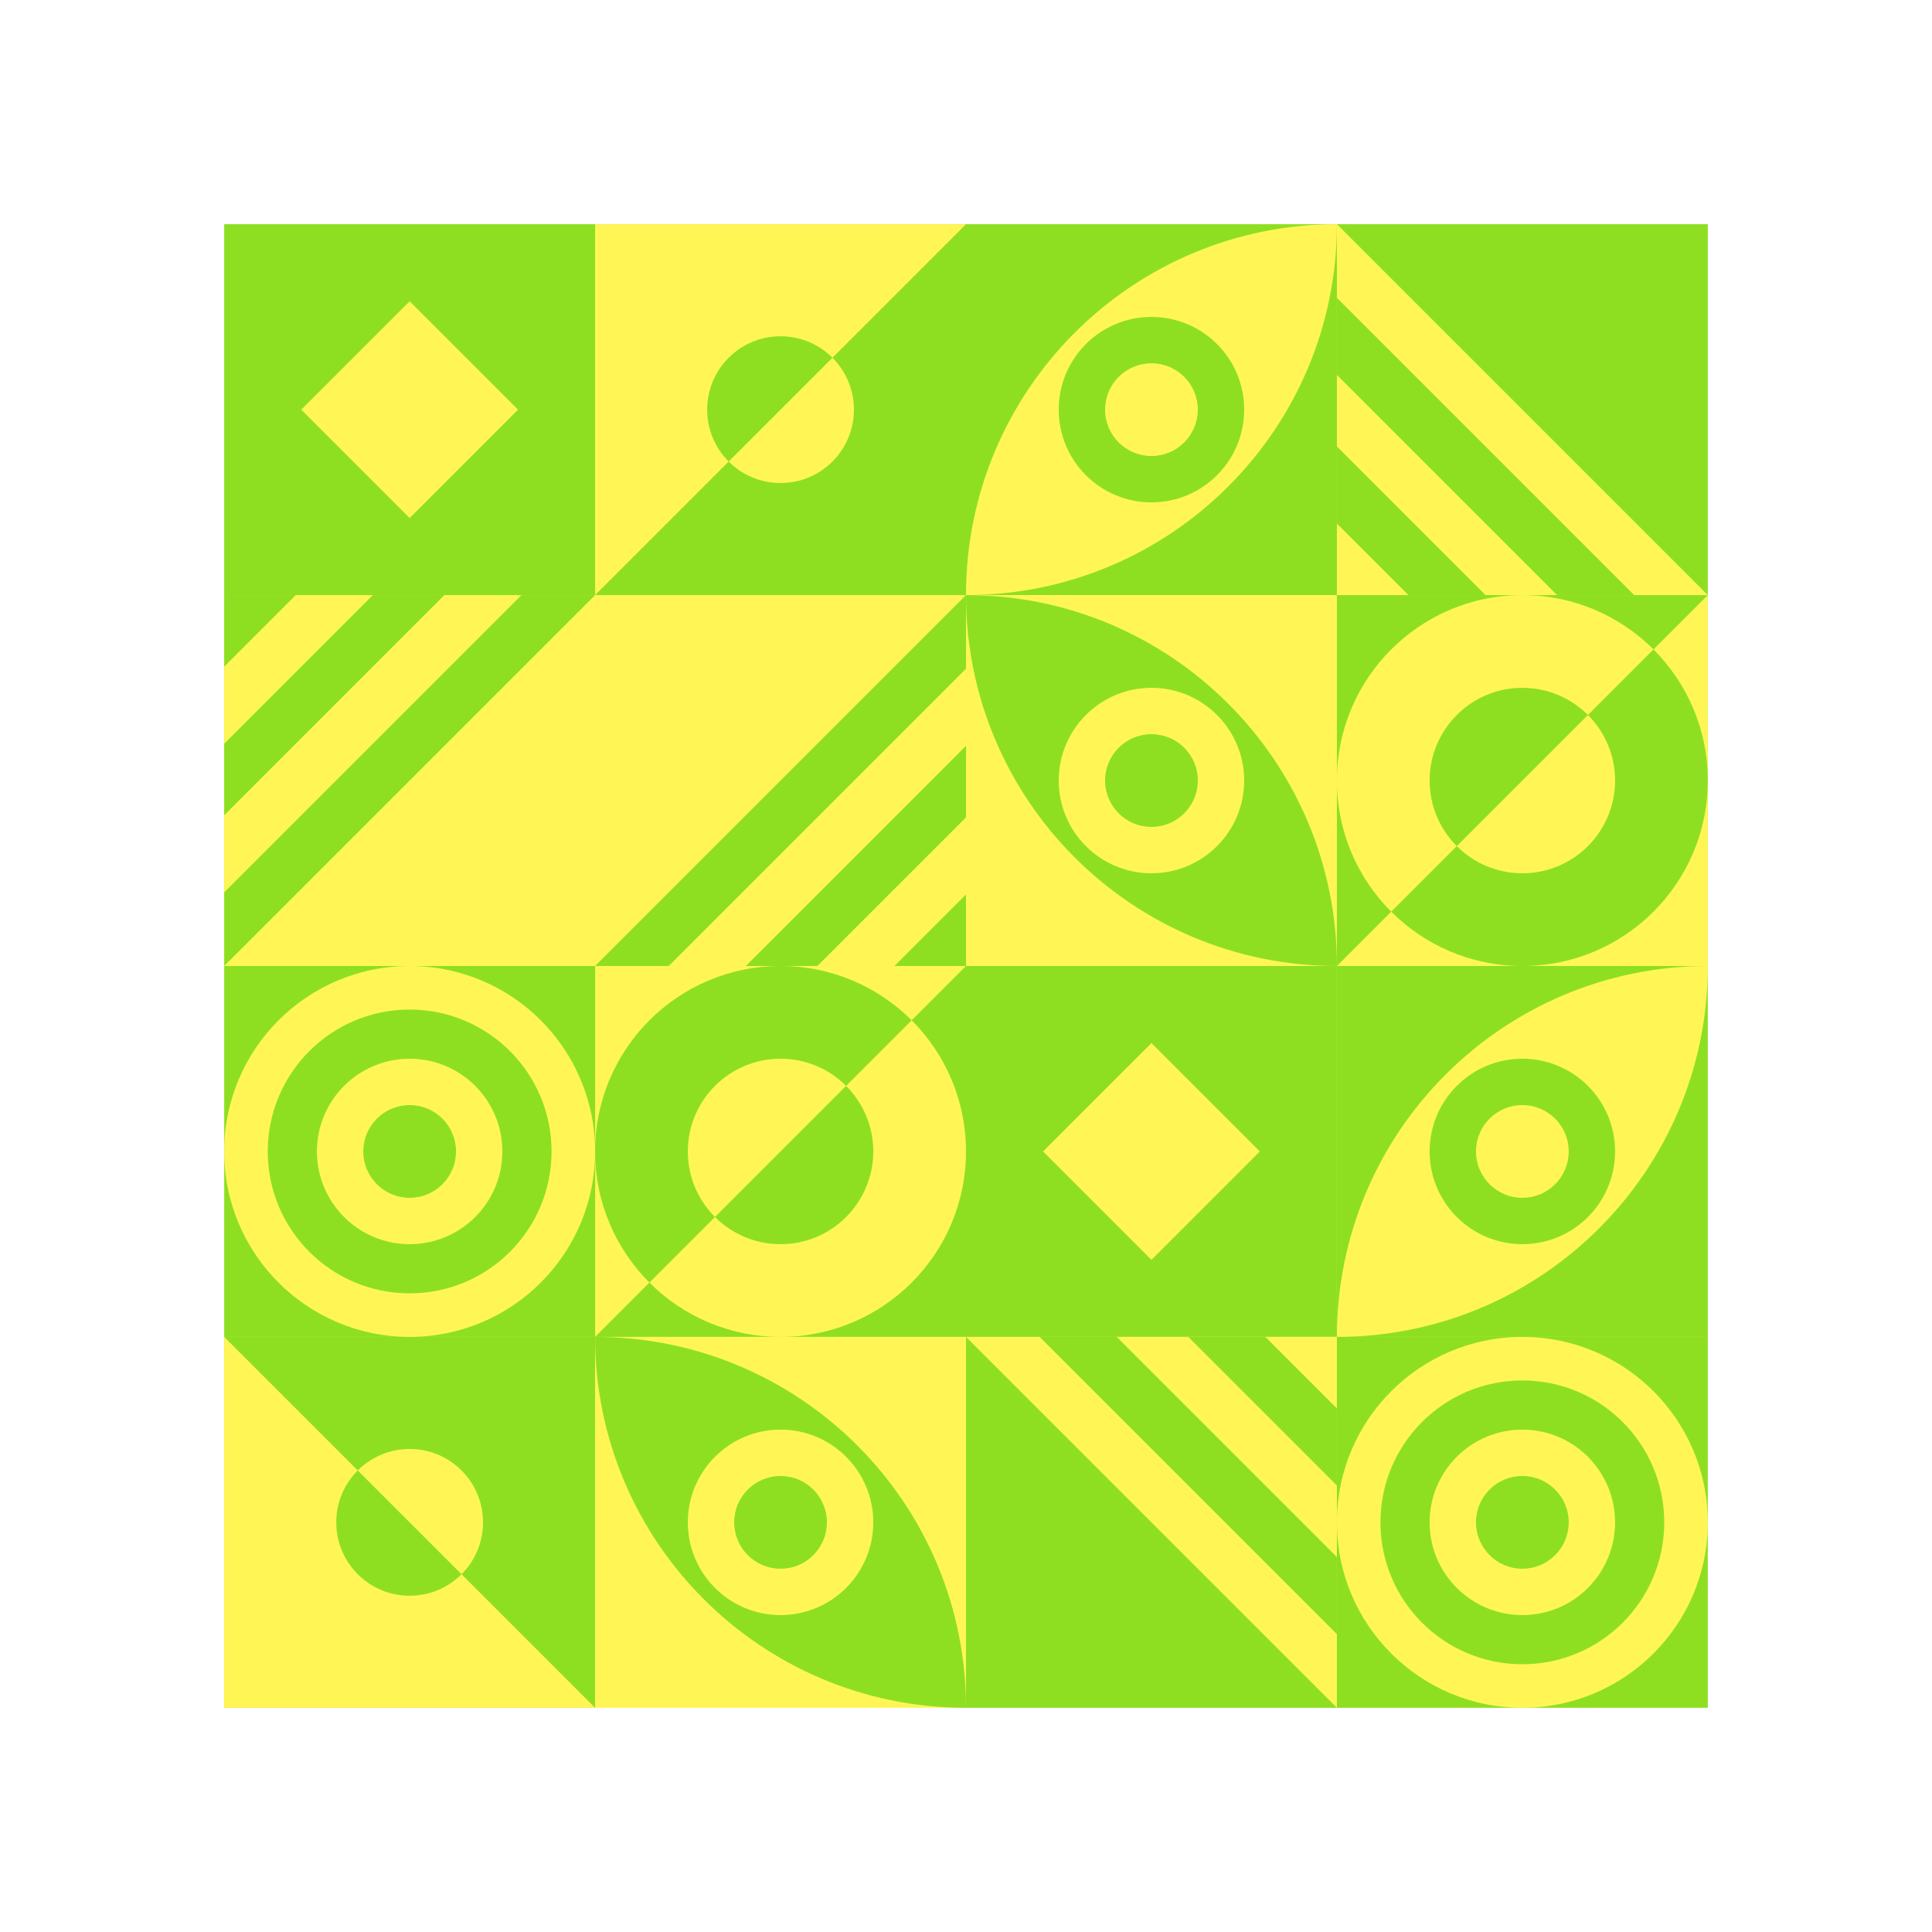
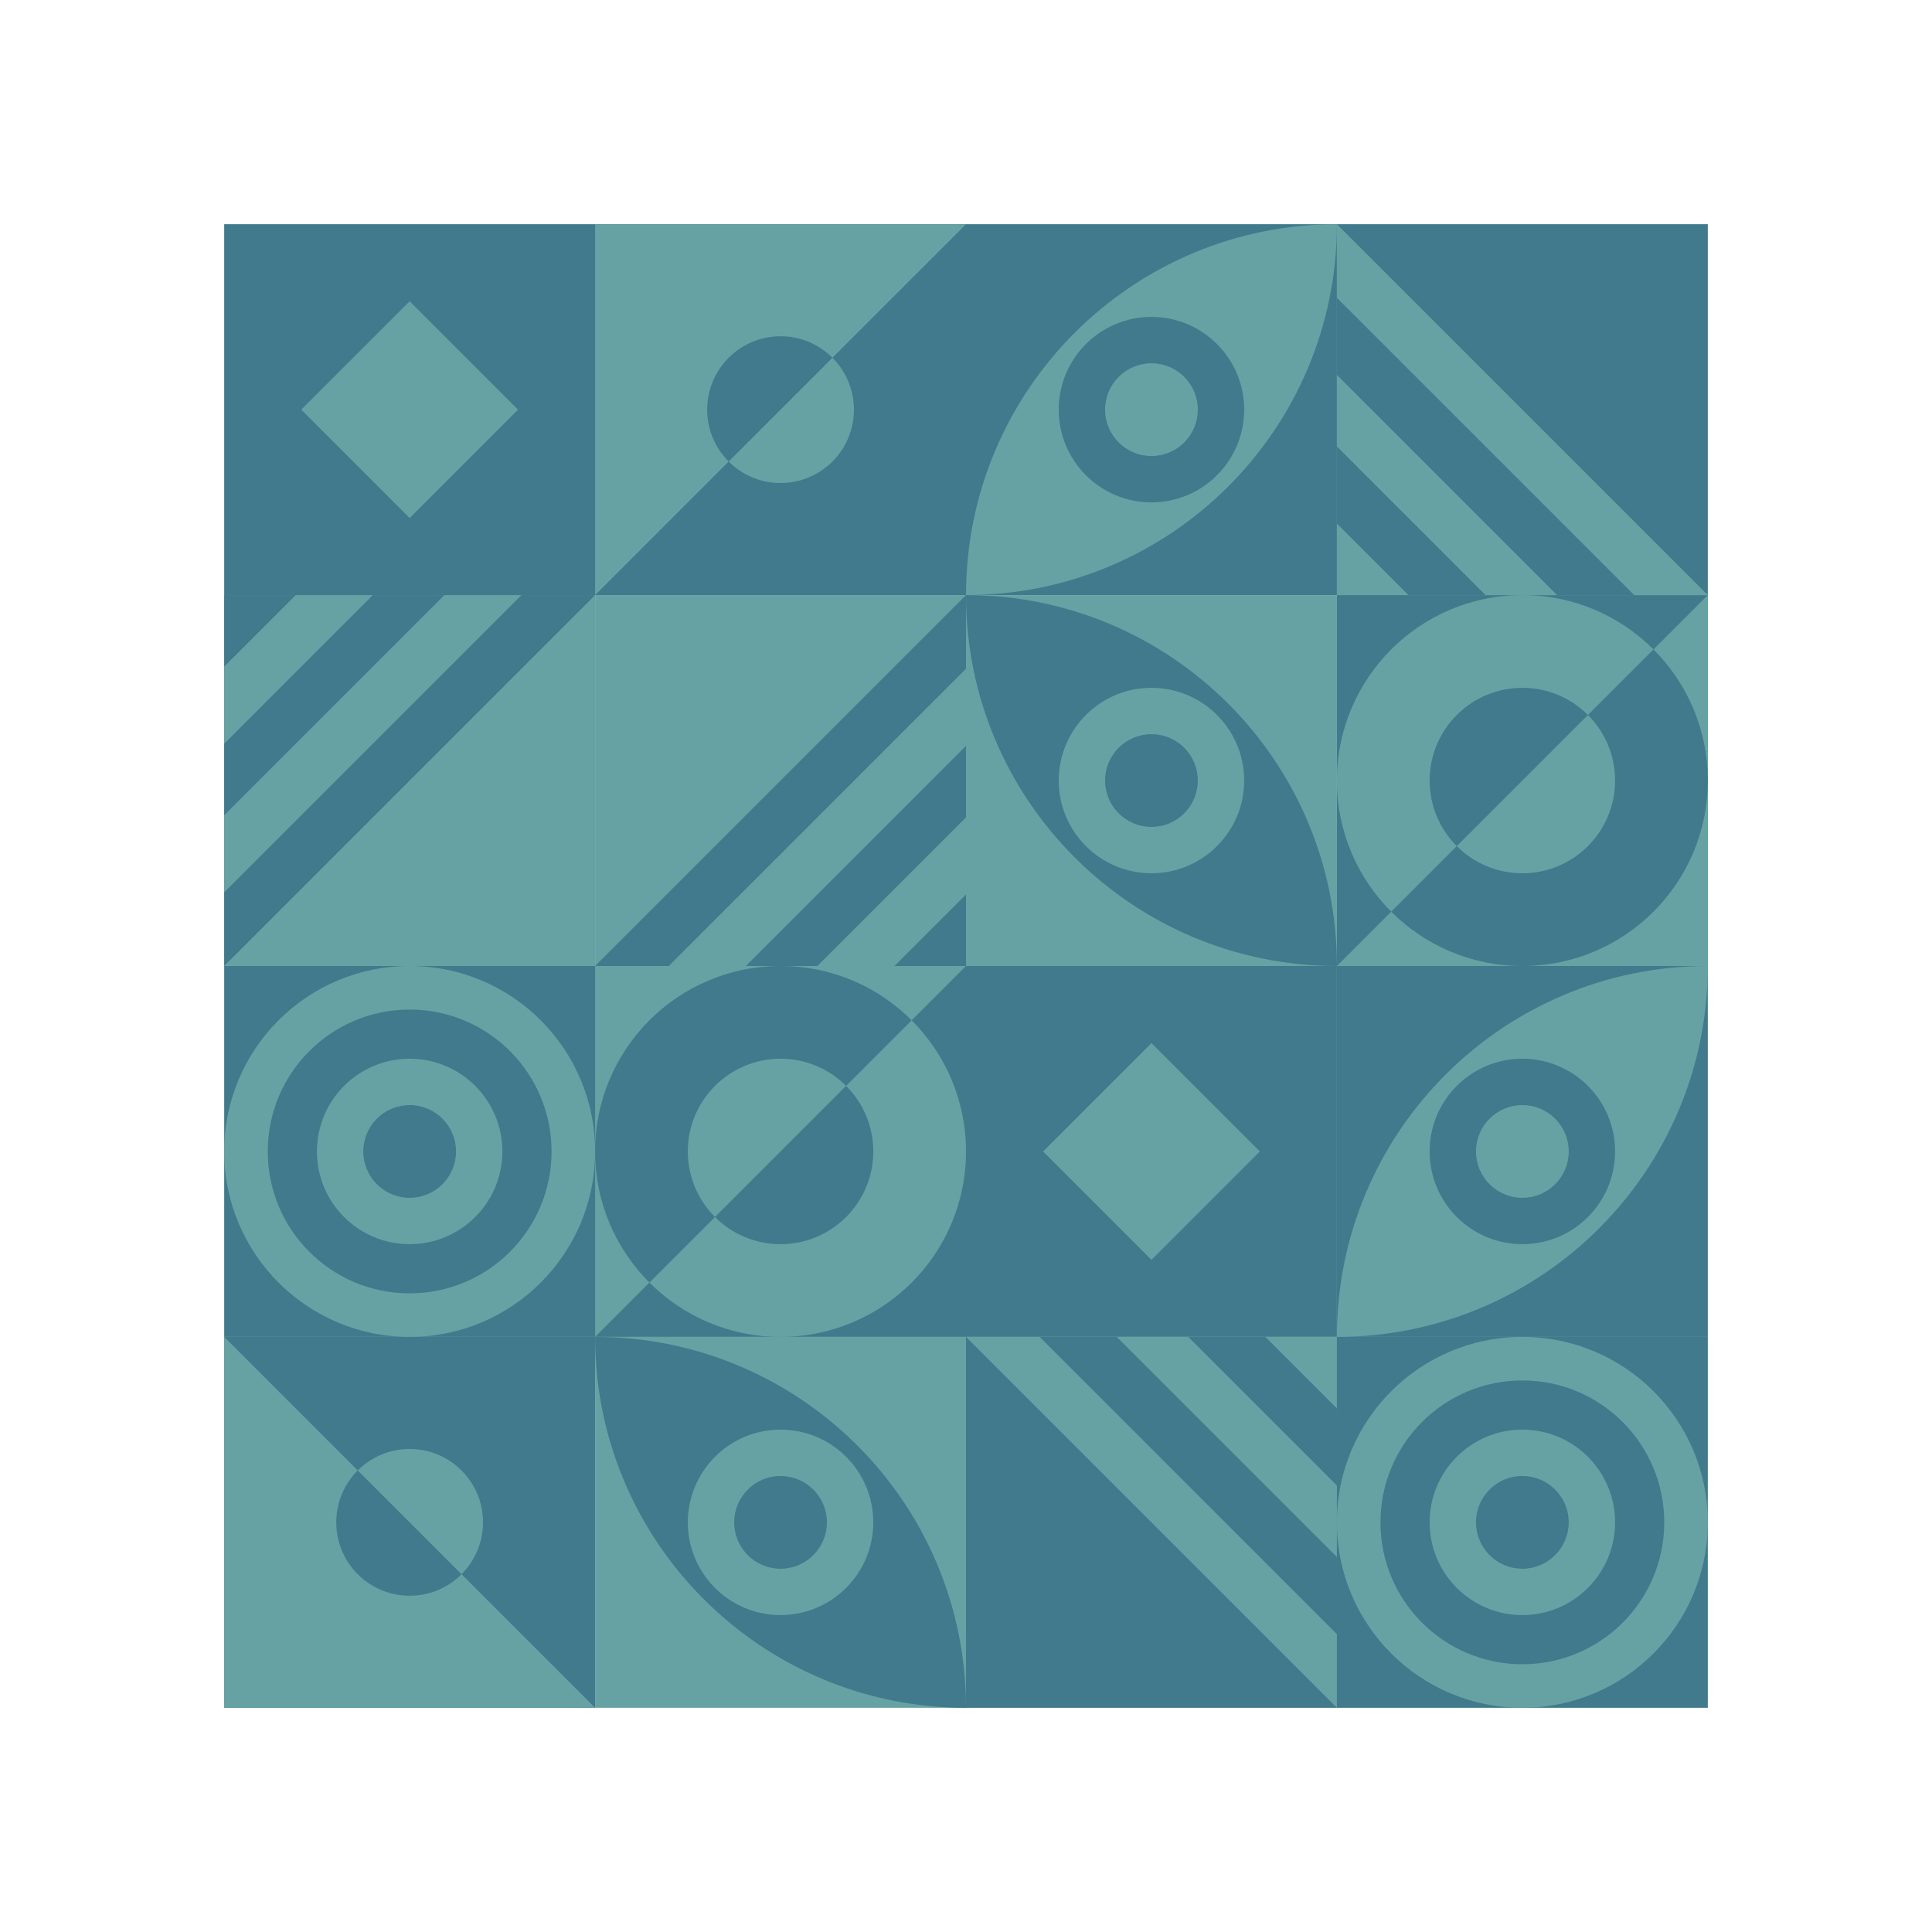
<svg xmlns="http://www.w3.org/2000/svg" xmlns:xlink="http://www.w3.org/1999/xlink" xml:space="preserve" stroke-miterlimit="10" style="fill-rule:nonzero;clip-rule:evenodd;stroke-linecap:round;stroke-linejoin:round" viewBox="0 0 1024 1024">
  <defs>
    <path id="a" d="M708.585 118.829h196.586v196.586H708.585z" />
    <path id="c" d="M512 315.415H315.415V512H512z" />
    <path id="e" d="M315.415 118.829H512v196.586H315.415z" />
    <path id="g" d="M413.707 20.537 512 118.829 315.415 315.415l-98.293-98.293z" />
    <path id="i" d="M315.415 512H512v196.585H315.415z" />
    <path id="k" d="M413.707 413.707 512 512 315.415 708.585l-98.293-98.292z" />
    <path id="n" d="M708.585 905.171H512V708.585h196.585z" />
    <path id="p" d="M118.829 512h196.586V315.415H118.829z" />
    <path id="r" d="M118.829 905.171h196.586V708.585H118.829z" />
    <path id="t" d="m217.122 1003.46 98.293-98.289-196.586-196.586-98.292 98.293z" />
    <path id="v" d="M905.171 512H708.585V315.415h196.586z" />
    <path id="x" d="M806.878 610.293 708.585 512l196.586-196.585 98.289 98.292z" />
  </defs>
-   <path fill="#8edf22" d="M118.829 118.829h196.586v196.586H118.829z" />
-   <path fill="#fff656" d="m217.122 159.673 57.449 57.449-57.449 57.449-57.449-57.449z" />
-   <use xlink:href="#a" fill="#8edf22" />
+   <path fill="#407A8C" d="M118.829 118.829h196.586v196.586H118.829z" />
+   <path fill="#66A2A3" d="m217.122 159.673 57.449 57.449-57.449 57.449-57.449-57.449z" />
+   <use xlink:href="#a" fill="#407A8C" />
  <clipPath id="b" clip-rule="nonzero">
    <use xlink:href="#a" />
  </clipPath>
  <g clip-path="url(#b)">
-     <path fill="#fff656" d="m708.585 118.829 196.586 196.586-98.293 98.292-196.585-196.585z" />
-     <path fill="#8edf22" d="M708.585 157.86 866.14 315.415l-78.777 78.777-157.555-157.555z" />
-     <path fill="#fff656" d="m708.104 198.232 117.664 117.664-58.832 58.832-117.664-117.664z" />
-     <path fill="#8edf22" d="m708.585 236.637 78.778 78.778-39.389 39.388-78.777-78.777z" />
-     <path fill="#fff656" d="m708.104 277.022 38.874 38.874-19.437 19.437-38.874-38.874z" />
+     <path fill="#66A2A3" d="m708.585 118.829 196.586 196.586-98.293 98.292-196.585-196.585z" />
+     <path fill="#407A8C" d="M708.585 157.86 866.14 315.415l-78.777 78.777-157.555-157.555z" />
+     <path fill="#66A2A3" d="m708.104 198.232 117.664 117.664-58.832 58.832-117.664-117.664z" />
+     <path fill="#407A8C" d="m708.585 236.637 78.778 78.778-39.389 39.388-78.777-78.777z" />
+     <path fill="#66A2A3" d="m708.104 277.022 38.874 38.874-19.437 19.437-38.874-38.874z" />
  </g>
-   <use xlink:href="#c" fill="#fff656" />
+   <use xlink:href="#c" fill="#66A2A3" />
  <clipPath id="d" clip-rule="nonzero">
    <use xlink:href="#c" />
  </clipPath>
  <g clip-path="url(#d)">
-     <path fill="#8edf22" d="M512 315.415 315.415 512l98.292 98.293 196.586-196.586z" />
-     <path fill="#fff656" d="M512 354.445 354.445 512l78.778 78.777 157.554-157.554z" />
-     <path fill="#8edf22" d="M512.481 394.817 394.817 512.481l58.832 58.832 117.664-117.664z" />
-     <path fill="#fff656" d="M512 433.223 433.223 512l39.388 39.389 78.778-78.778z" />
-     <path fill="#8edf22" d="m512.481 473.607-38.874 38.874 19.437 19.437 38.874-38.874z" />
+     <path fill="#407A8C" d="M512 315.415 315.415 512l98.292 98.293 196.586-196.586z" />
+     <path fill="#66A2A3" d="M512 354.445 354.445 512l78.778 78.777 157.554-157.554z" />
+     <path fill="#407A8C" d="M512.481 394.817 394.817 512.481l58.832 58.832 117.664-117.664z" />
+     <path fill="#66A2A3" d="M512 433.223 433.223 512l39.388 39.389 78.778-78.778z" />
+     <path fill="#407A8C" d="m512.481 473.607-38.874 38.874 19.437 19.437 38.874-38.874z" />
  </g>
-   <use xlink:href="#e" fill="#8edf22" />
+   <use xlink:href="#e" fill="#407A8C" />
  <clipPath id="f" clip-rule="nonzero">
    <use xlink:href="#e" />
  </clipPath>
  <g clip-path="url(#f)">
-     <path fill="#fff656" d="M374.813 217.122c0-21.481 17.414-38.894 38.894-38.894 21.481 0 38.895 17.413 38.895 38.894s-17.414 38.894-38.895 38.894c-21.48 0-38.894-17.413-38.894-38.894" />
-     <use xlink:href="#g" fill="#fff656" />
+     <path fill="#66A2A3" d="M374.813 217.122c0-21.481 17.414-38.894 38.894-38.894 21.481 0 38.895 17.413 38.895 38.894s-17.414 38.894-38.895 38.894c-21.48 0-38.894-17.413-38.894-38.894" />
+     <use xlink:href="#g" fill="#66A2A3" />
    <clipPath id="h" clip-rule="nonzero">
      <use xlink:href="#g" />
    </clipPath>
    <g clip-path="url(#h)">
-       <path fill="#8edf22" d="M374.813 217.122c0-21.481 17.414-38.894 38.894-38.894 21.481 0 38.895 17.413 38.895 38.894s-17.414 38.894-38.895 38.894c-21.48 0-38.894-17.413-38.894-38.894" />
+       <path fill="#407A8C" d="M374.813 217.122c0-21.481 17.414-38.894 38.894-38.894 21.481 0 38.895 17.413 38.895 38.894s-17.414 38.894-38.895 38.894c-21.48 0-38.894-17.413-38.894-38.894" />
    </g>
  </g>
-   <use xlink:href="#i" fill="#8edf22" />
+   <use xlink:href="#i" fill="#407A8C" />
  <clipPath id="j" clip-rule="nonzero">
    <use xlink:href="#i" />
  </clipPath>
  <g clip-path="url(#j)">
-     <path fill="#fff656" d="M315.415 610.293c0-54.286 44.007-98.293 98.292-98.293S512 556.007 512 610.293c0 54.285-44.007 98.292-98.293 98.292-54.285 0-98.292-44.007-98.292-98.292" />
-     <use xlink:href="#k" fill="#fff656" />
+     <path fill="#66A2A3" d="M315.415 610.293c0-54.286 44.007-98.293 98.292-98.293S512 556.007 512 610.293c0 54.285-44.007 98.292-98.293 98.292-54.285 0-98.292-44.007-98.292-98.292" />
+     <use xlink:href="#k" fill="#66A2A3" />
    <clipPath id="l" clip-rule="nonzero">
      <use xlink:href="#k" />
    </clipPath>
    <g clip-path="url(#l)">
-       <path fill="#8edf22" d="M315.415 610.293c0-54.286 44.007-98.293 98.292-98.293S512 556.007 512 610.293c0 54.285-44.007 98.292-98.293 98.292-54.285 0-98.292-44.007-98.292-98.292" />
+       <path fill="#407A8C" d="M315.415 610.293c0-54.286 44.007-98.293 98.292-98.293S512 556.007 512 610.293c0 54.285-44.007 98.292-98.293 98.292-54.285 0-98.292-44.007-98.292-98.292" />
    </g>
-     <path fill="#8edf22" d="M364.561 610.293c0-27.143 22.004-49.147 49.146-49.147 27.143 0 49.147 22.004 49.147 49.147s-22.004 49.146-49.147 49.146-49.146-22.004-49.146-49.146" />
+     <path fill="#407A8C" d="M364.561 610.293c0-27.143 22.004-49.147 49.146-49.147 27.143 0 49.147 22.004 49.147 49.147s-22.004 49.146-49.147 49.146-49.146-22.004-49.146-49.146" />
    <clipPath id="m" clip-rule="nonzero">
      <path d="M413.707 413.707 512 512 315.415 708.585l-98.293-98.292z" />
    </clipPath>
    <g clip-path="url(#m)">
-       <path fill="#fff656" d="M364.561 610.293c0-27.143 22.004-49.147 49.146-49.147 27.143 0 49.147 22.004 49.147 49.147s-22.004 49.146-49.147 49.146-49.146-22.004-49.146-49.146" />
+       <path fill="#66A2A3" d="M364.561 610.293c0-27.143 22.004-49.147 49.146-49.147 27.143 0 49.147 22.004 49.147 49.147s-22.004 49.146-49.147 49.146-49.146-22.004-49.146-49.146" />
    </g>
  </g>
-   <path fill="#8edf22" d="M512 118.829h196.585v196.586H512z" />
-   <path fill="#fff656" d="M708.585 118.829C600.014 118.829 512 206.843 512 315.415c108.571 0 196.585-88.015 196.585-196.586" />
-   <path fill="#8edf22" d="M561.146 217.122c0-27.143 22.004-49.146 49.147-49.146s49.146 22.003 49.146 49.146-22.004 49.146-49.146 49.146c-27.143 0-49.147-22.003-49.147-49.146" />
-   <path fill="#fff656" d="M585.72 217.122c0-13.571 11.001-24.573 24.573-24.573 13.571 0 24.573 11.002 24.573 24.573s-11.002 24.573-24.573 24.573-24.573-11.002-24.573-24.573m122.865 98.293H512V512h196.585z" />
-   <path fill="#8edf22" d="M512 315.415c108.571 0 196.585 88.014 196.585 196.585C600.014 512 512 423.986 512 315.415" />
-   <path fill="#fff656" d="M659.439 413.707c0-27.142-22.004-49.146-49.146-49.146-27.143 0-49.147 22.004-49.147 49.146 0 27.143 22.004 49.147 49.147 49.147s49.146-22.004 49.146-49.147" />
-   <path fill="#8edf22" d="M634.866 413.707c0-13.571-11.002-24.573-24.573-24.573s-24.573 11.002-24.573 24.573 11.001 24.573 24.573 24.573c13.571 0 24.573-11.001 24.573-24.573m270.305 294.878H708.585v196.586h196.586z" />
-   <path fill="#fff656" d="M905.171 806.878c0-54.285-44.007-98.293-98.293-98.293-54.285 0-98.293 44.008-98.293 98.293s44.008 98.293 98.293 98.293 98.293-44.007 98.293-98.293" />
-   <path fill="#8edf22" d="M882.085 806.878c0-41.536-33.671-75.207-75.207-75.207s-75.207 33.671-75.207 75.207 33.671 75.207 75.207 75.207 75.207-33.671 75.207-75.207" />
-   <path fill="#fff656" d="M856.024 806.878c0-27.143-22.003-49.146-49.146-49.146s-49.146 22.003-49.146 49.146 22.003 49.146 49.146 49.146 49.146-22.003 49.146-49.146" />
-   <path fill="#8edf22" d="M831.451 806.878c0-13.571-11.002-24.573-24.573-24.573s-24.573 11.002-24.573 24.573 11.002 24.573 24.573 24.573 24.573-11.002 24.573-24.573m-122.866-98.293H512V512h196.585z" />
-   <path fill="#fff656" d="m610.293 667.741-57.449-57.448 57.449-57.449 57.448 57.449z" />
-   <use xlink:href="#n" fill="#8edf22" />
+   <path fill="#407A8C" d="M512 118.829h196.585v196.586H512z" />
+   <path fill="#66A2A3" d="M708.585 118.829C600.014 118.829 512 206.843 512 315.415c108.571 0 196.585-88.015 196.585-196.586" />
+   <path fill="#407A8C" d="M561.146 217.122c0-27.143 22.004-49.146 49.147-49.146s49.146 22.003 49.146 49.146-22.004 49.146-49.146 49.146c-27.143 0-49.147-22.003-49.147-49.146" />
+   <path fill="#66A2A3" d="M585.72 217.122c0-13.571 11.001-24.573 24.573-24.573 13.571 0 24.573 11.002 24.573 24.573s-11.002 24.573-24.573 24.573-24.573-11.002-24.573-24.573m122.865 98.293H512V512h196.585z" />
+   <path fill="#407A8C" d="M512 315.415c108.571 0 196.585 88.014 196.585 196.585C600.014 512 512 423.986 512 315.415" />
+   <path fill="#66A2A3" d="M659.439 413.707c0-27.142-22.004-49.146-49.146-49.146-27.143 0-49.147 22.004-49.147 49.146 0 27.143 22.004 49.147 49.147 49.147s49.146-22.004 49.146-49.147" />
+   <path fill="#407A8C" d="M634.866 413.707c0-13.571-11.002-24.573-24.573-24.573s-24.573 11.002-24.573 24.573 11.001 24.573 24.573 24.573c13.571 0 24.573-11.001 24.573-24.573m270.305 294.878H708.585v196.586h196.586z" />
+   <path fill="#66A2A3" d="M905.171 806.878c0-54.285-44.007-98.293-98.293-98.293-54.285 0-98.293 44.008-98.293 98.293s44.008 98.293 98.293 98.293 98.293-44.007 98.293-98.293" />
+   <path fill="#407A8C" d="M882.085 806.878c0-41.536-33.671-75.207-75.207-75.207s-75.207 33.671-75.207 75.207 33.671 75.207 75.207 75.207 75.207-33.671 75.207-75.207" />
+   <path fill="#66A2A3" d="M856.024 806.878c0-27.143-22.003-49.146-49.146-49.146s-49.146 22.003-49.146 49.146 22.003 49.146 49.146 49.146 49.146-22.003 49.146-49.146" />
+   <path fill="#407A8C" d="M831.451 806.878c0-13.571-11.002-24.573-24.573-24.573s-24.573 11.002-24.573 24.573 11.002 24.573 24.573 24.573 24.573-11.002 24.573-24.573m-122.866-98.293H512V512h196.585z" />
+   <path fill="#66A2A3" d="m610.293 667.741-57.449-57.448 57.449-57.449 57.448 57.449z" />
+   <use xlink:href="#n" fill="#407A8C" />
  <clipPath id="o" clip-rule="nonzero">
    <use xlink:href="#n" />
  </clipPath>
  <g clip-path="url(#o)">
-     <path fill="#fff656" d="M708.585 905.171 512 708.585l98.293-98.292 196.585 196.585z" />
-     <path fill="#8edf22" d="M708.585 866.14 551.031 708.585l78.777-78.777 157.555 157.555z" />
-     <path fill="#fff656" d="M709.066 825.768 591.402 708.104l58.832-58.832 117.664 117.664z" />
-     <path fill="#8edf22" d="m708.585 787.363-78.777-78.778 39.389-39.388 78.777 78.777z" />
-     <path fill="#fff656" d="m709.066 746.978-38.874-38.874 19.437-19.437 38.874 38.874z" />
+     <path fill="#66A2A3" d="M708.585 905.171 512 708.585l98.293-98.292 196.585 196.585z" />
+     <path fill="#407A8C" d="M708.585 866.14 551.031 708.585l78.777-78.777 157.555 157.555z" />
+     <path fill="#66A2A3" d="M709.066 825.768 591.402 708.104l58.832-58.832 117.664 117.664z" />
+     <path fill="#407A8C" d="m708.585 787.363-78.777-78.778 39.389-39.388 78.777 78.777z" />
+     <path fill="#66A2A3" d="m709.066 746.978-38.874-38.874 19.437-19.437 38.874 38.874z" />
  </g>
-   <use xlink:href="#p" fill="#fff656" />
+   <use xlink:href="#p" fill="#66A2A3" />
  <clipPath id="q" clip-rule="nonzero">
    <use xlink:href="#p" />
  </clipPath>
  <g clip-path="url(#q)">
-     <path fill="#8edf22" d="m118.829 512 196.586-196.585-98.293-98.293L20.536 413.707z" />
-     <path fill="#fff656" d="m118.829 472.969 157.555-157.554-78.777-78.778L40.052 394.192z" />
-     <path fill="#8edf22" d="m118.348 432.598 117.664-117.664-58.832-58.832L59.516 373.766z" />
-     <path fill="#fff656" d="m118.829 394.192 78.778-78.777-39.389-39.389-78.777 78.777z" />
-     <path fill="#8edf22" d="m118.348 353.808 38.874-38.874-19.437-19.437-38.874 38.874z" />
+     <path fill="#407A8C" d="m118.829 512 196.586-196.585-98.293-98.293L20.536 413.707z" />
+     <path fill="#66A2A3" d="m118.829 472.969 157.555-157.554-78.777-78.778L40.052 394.192z" />
+     <path fill="#407A8C" d="m118.348 432.598 117.664-117.664-58.832-58.832L59.516 373.766z" />
+     <path fill="#66A2A3" d="m118.829 394.192 78.778-78.777-39.389-39.389-78.777 78.777z" />
+     <path fill="#407A8C" d="m118.348 353.808 38.874-38.874-19.437-19.437-38.874 38.874z" />
  </g>
-   <use xlink:href="#r" fill="#8edf22" />
+   <use xlink:href="#r" fill="#407A8C" />
  <clipPath id="s" clip-rule="nonzero">
    <use xlink:href="#r" />
  </clipPath>
  <g clip-path="url(#s)">
-     <path fill="#fff656" d="M178.228 806.878c0 21.481 17.413 38.894 38.894 38.894s38.894-17.413 38.894-38.894-17.413-38.894-38.894-38.894-38.894 17.413-38.894 38.894" />
-     <use xlink:href="#t" fill="#fff656" />
+     <path fill="#66A2A3" d="M178.228 806.878c0 21.481 17.413 38.894 38.894 38.894s38.894-17.413 38.894-38.894-17.413-38.894-38.894-38.894-38.894 17.413-38.894 38.894" />
+     <use xlink:href="#t" fill="#66A2A3" />
    <clipPath id="u" clip-rule="nonzero">
      <use xlink:href="#t" />
    </clipPath>
    <g clip-path="url(#u)">
-       <path fill="#8edf22" d="M178.228 806.878c0 21.481 17.413 38.894 38.894 38.894s38.894-17.413 38.894-38.894-17.413-38.894-38.894-38.894-38.894 17.413-38.894 38.894" />
+       <path fill="#407A8C" d="M178.228 806.878c0 21.481 17.413 38.894 38.894 38.894s38.894-17.413 38.894-38.894-17.413-38.894-38.894-38.894-38.894 17.413-38.894 38.894" />
    </g>
  </g>
-   <use xlink:href="#v" fill="#8edf22" />
+   <use xlink:href="#v" fill="#407A8C" />
  <clipPath id="w" clip-rule="nonzero">
    <use xlink:href="#v" />
  </clipPath>
  <g clip-path="url(#w)">
-     <path fill="#fff656" d="M905.171 413.707c0 54.286-44.007 98.293-98.293 98.293-54.285 0-98.293-44.007-98.293-98.293 0-54.285 44.008-98.292 98.293-98.292s98.293 44.007 98.293 98.292" />
-     <use xlink:href="#x" fill="#fff656" />
+     <path fill="#66A2A3" d="M905.171 413.707c0 54.286-44.007 98.293-98.293 98.293-54.285 0-98.293-44.007-98.293-98.293 0-54.285 44.008-98.292 98.293-98.292s98.293 44.007 98.293 98.292" />
+     <use xlink:href="#x" fill="#66A2A3" />
    <clipPath id="y" clip-rule="nonzero">
      <use xlink:href="#x" />
    </clipPath>
    <g clip-path="url(#y)">
-       <path fill="#8edf22" d="M905.171 413.707c0 54.286-44.007 98.293-98.293 98.293-54.285 0-98.293-44.007-98.293-98.293 0-54.285 44.008-98.292 98.293-98.292s98.293 44.007 98.293 98.292" />
+       <path fill="#407A8C" d="M905.171 413.707c0 54.286-44.007 98.293-98.293 98.293-54.285 0-98.293-44.007-98.293-98.293 0-54.285 44.008-98.292 98.293-98.292s98.293 44.007 98.293 98.292" />
    </g>
-     <path fill="#8edf22" d="M856.024 413.707c0 27.143-22.003 49.147-49.146 49.147s-49.146-22.004-49.146-49.147 22.003-49.146 49.146-49.146 49.146 22.004 49.146 49.146" />
+     <path fill="#407A8C" d="M856.024 413.707c0 27.143-22.003 49.147-49.146 49.147s-49.146-22.004-49.146-49.147 22.003-49.146 49.146-49.146 49.146 22.004 49.146 49.146" />
    <clipPath id="z" clip-rule="nonzero">
      <path d="M806.878 610.293 708.585 512l196.586-196.585 98.289 98.292z" />
    </clipPath>
    <g clip-path="url(#z)">
-       <path fill="#fff656" d="M856.024 413.707c0 27.143-22.003 49.147-49.146 49.147s-49.146-22.004-49.146-49.147 22.003-49.146 49.146-49.146 49.146 22.004 49.146 49.146" />
+       <path fill="#66A2A3" d="M856.024 413.707c0 27.143-22.003 49.147-49.146 49.147s-49.146-22.004-49.146-49.147 22.003-49.146 49.146-49.146 49.146 22.004 49.146 49.146" />
    </g>
  </g>
-   <path fill="#8edf22" d="M905.171 708.585H708.585V512h196.586z" />
-   <path fill="#fff656" d="M708.585 708.585c108.572 0 196.586-88.014 196.586-196.585-108.571 0-196.586 88.014-196.586 196.585" />
-   <path fill="#8edf22" d="M856.024 610.293c0 27.142-22.003 49.146-49.146 49.146s-49.146-22.004-49.146-49.146c0-27.143 22.003-49.147 49.146-49.147s49.146 22.004 49.146 49.147" />
-   <path fill="#fff656" d="M831.451 610.293c0 13.571-11.002 24.573-24.573 24.573s-24.573-11.002-24.573-24.573 11.002-24.573 24.573-24.573 24.573 11.001 24.573 24.573M315.415 905.171H512V708.585H315.415z" />
-   <path fill="#8edf22" d="M512 905.171c-108.571 0-196.585-88.014-196.585-196.586C423.986 708.585 512 796.6 512 905.171" />
-   <path fill="#fff656" d="M364.561 806.878c0 27.143 22.004 49.146 49.146 49.146 27.143 0 49.147-22.003 49.147-49.146s-22.004-49.146-49.147-49.146-49.146 22.003-49.146 49.146" />
-   <path fill="#8edf22" d="M389.134 806.878c0 13.571 11.002 24.573 24.573 24.573s24.573-11.002 24.573-24.573-11.001-24.573-24.573-24.573c-13.571 0-24.573 11.002-24.573 24.573m-270.305-98.293h196.586V512H118.829z" />
-   <path fill="#fff656" d="M118.829 610.293c0 54.285 44.007 98.292 98.293 98.292 54.285 0 98.293-44.007 98.293-98.292S271.407 512 217.122 512s-98.293 44.007-98.293 98.293" />
-   <path fill="#8edf22" d="M141.915 610.293c0 41.536 33.671 75.207 75.207 75.207s75.207-33.671 75.207-75.207-33.671-75.208-75.207-75.208-75.207 33.672-75.207 75.208" />
-   <path fill="#fff656" d="M167.976 610.293c0 27.142 22.003 49.146 49.146 49.146s49.146-22.004 49.146-49.146c0-27.143-22.003-49.147-49.146-49.147s-49.146 22.004-49.146 49.147" />
-   <path fill="#8edf22" d="M192.549 610.293c0 13.571 11.002 24.573 24.573 24.573s24.573-11.002 24.573-24.573-11.002-24.573-24.573-24.573-24.573 11.001-24.573 24.573" />
+   <path fill="#407A8C" d="M905.171 708.585H708.585V512h196.586z" />
+   <path fill="#66A2A3" d="M708.585 708.585c108.572 0 196.586-88.014 196.586-196.585-108.571 0-196.586 88.014-196.586 196.585" />
+   <path fill="#407A8C" d="M856.024 610.293c0 27.142-22.003 49.146-49.146 49.146s-49.146-22.004-49.146-49.146c0-27.143 22.003-49.147 49.146-49.147s49.146 22.004 49.146 49.147" />
+   <path fill="#66A2A3" d="M831.451 610.293c0 13.571-11.002 24.573-24.573 24.573s-24.573-11.002-24.573-24.573 11.002-24.573 24.573-24.573 24.573 11.001 24.573 24.573M315.415 905.171H512V708.585H315.415z" />
+   <path fill="#407A8C" d="M512 905.171c-108.571 0-196.585-88.014-196.585-196.586C423.986 708.585 512 796.6 512 905.171" />
+   <path fill="#66A2A3" d="M364.561 806.878c0 27.143 22.004 49.146 49.146 49.146 27.143 0 49.147-22.003 49.147-49.146s-22.004-49.146-49.147-49.146-49.146 22.003-49.146 49.146" />
+   <path fill="#407A8C" d="M389.134 806.878c0 13.571 11.002 24.573 24.573 24.573s24.573-11.002 24.573-24.573-11.001-24.573-24.573-24.573c-13.571 0-24.573 11.002-24.573 24.573m-270.305-98.293h196.586V512H118.829z" />
+   <path fill="#66A2A3" d="M118.829 610.293c0 54.285 44.007 98.292 98.293 98.292 54.285 0 98.293-44.007 98.293-98.292S271.407 512 217.122 512s-98.293 44.007-98.293 98.293" />
+   <path fill="#407A8C" d="M141.915 610.293c0 41.536 33.671 75.207 75.207 75.207s75.207-33.671 75.207-75.207-33.671-75.208-75.207-75.208-75.207 33.672-75.207 75.208" />
+   <path fill="#66A2A3" d="M167.976 610.293c0 27.142 22.003 49.146 49.146 49.146s49.146-22.004 49.146-49.146c0-27.143-22.003-49.147-49.146-49.147s-49.146 22.004-49.146 49.147" />
+   <path fill="#407A8C" d="M192.549 610.293c0 13.571 11.002 24.573 24.573 24.573s24.573-11.002 24.573-24.573-11.002-24.573-24.573-24.573-24.573 11.001-24.573 24.573" />
</svg>
